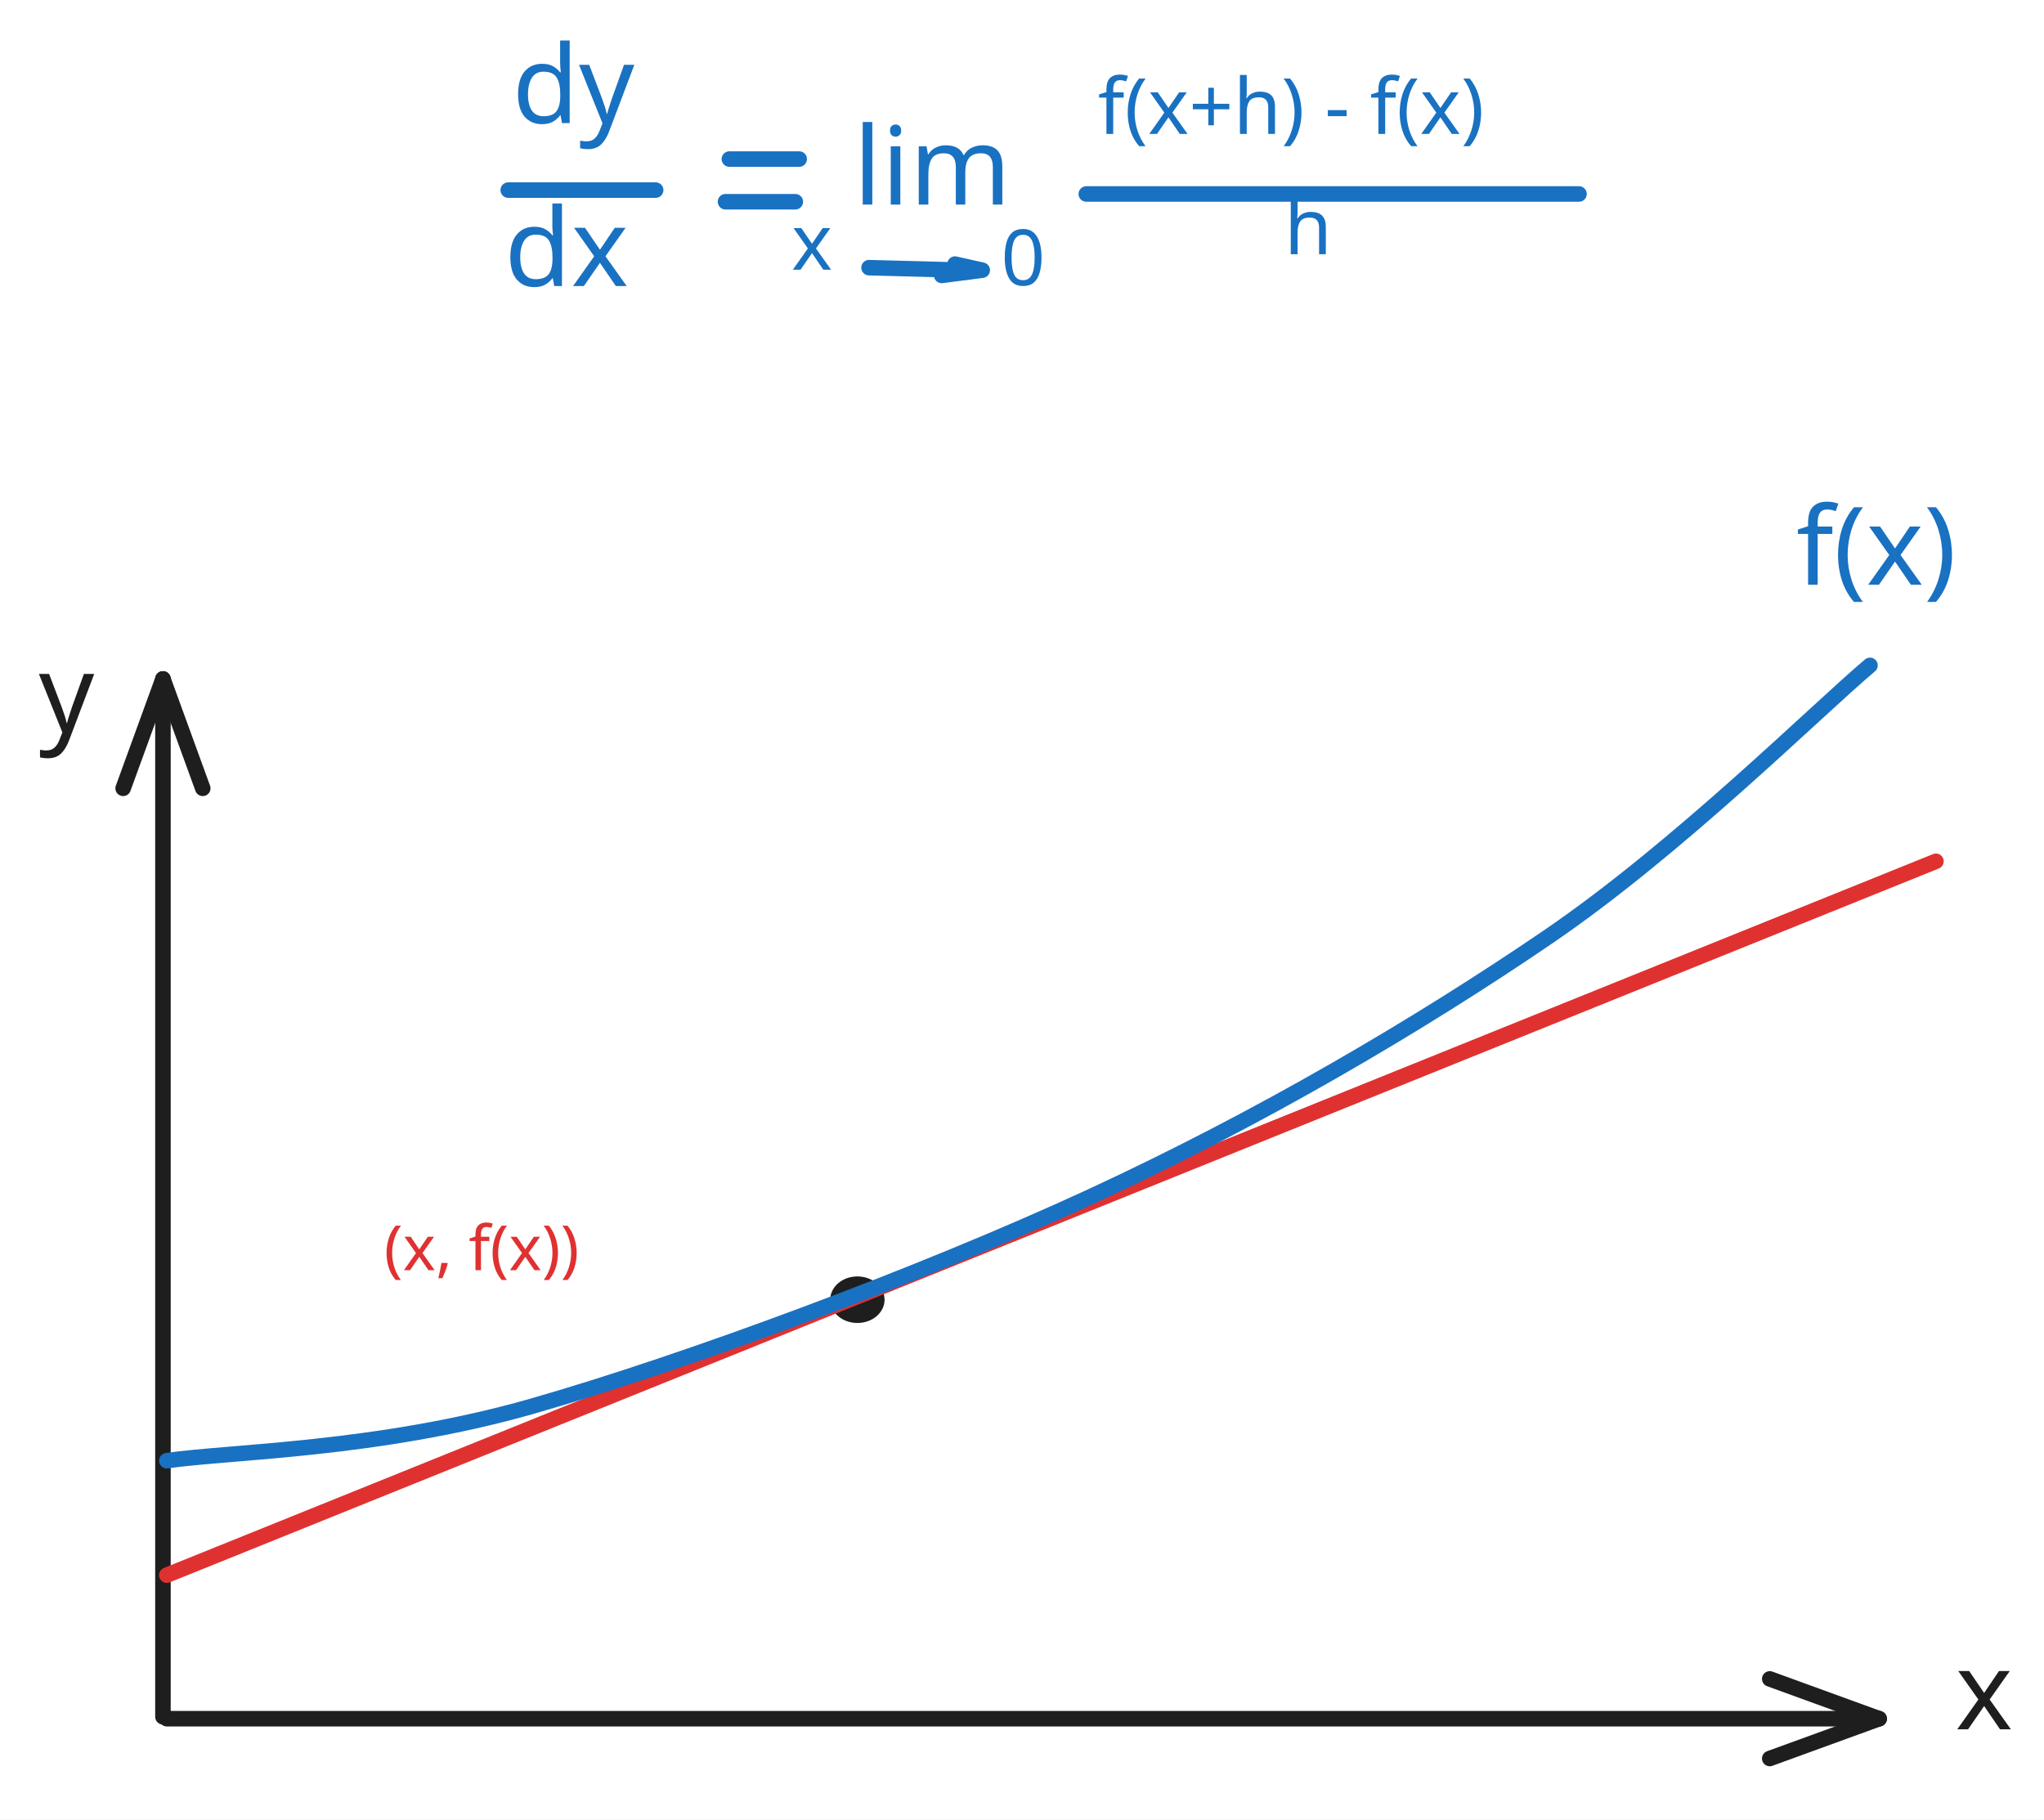
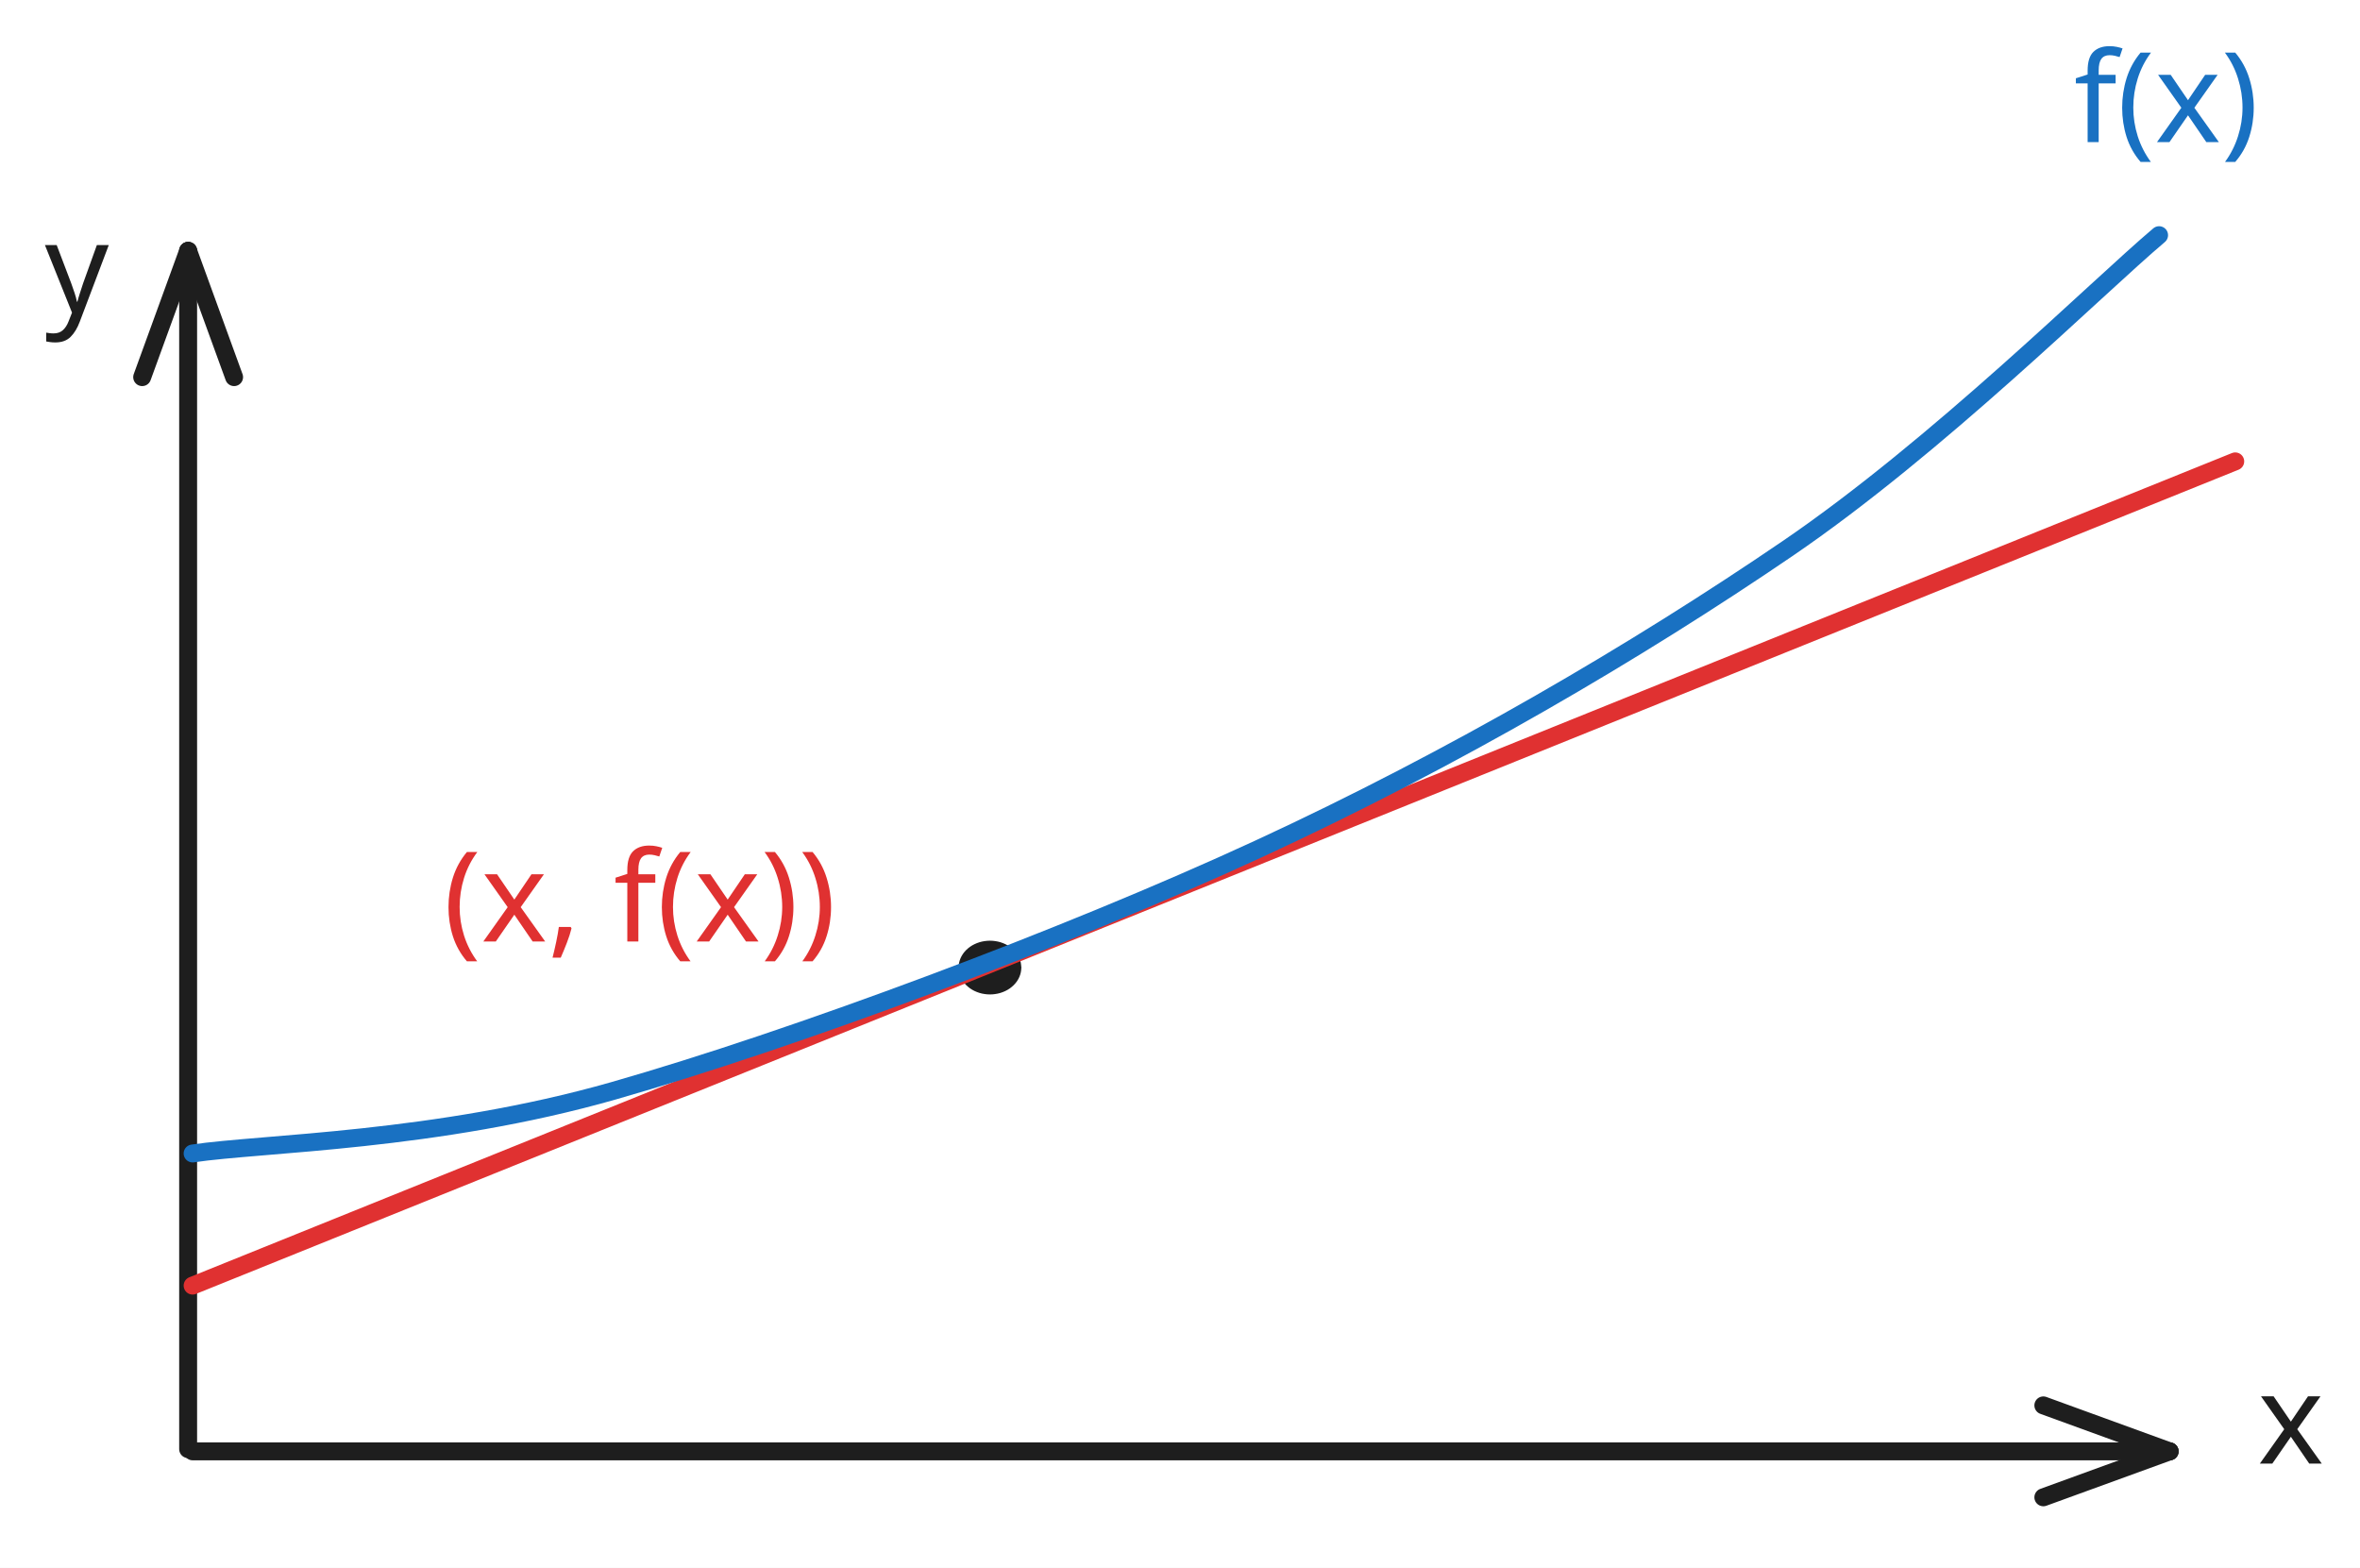
- <svg xmlns="http://www.w3.org/2000/svg" version="1.1" viewBox="0 0 526.852 469" width="526.852" height="469">
+ <svg xmlns="http://www.w3.org/2000/svg" version="1.1" viewBox="0 0 526.852 350" width="526.852" height="350">
  
-   eyJ2ZXJzaW9uIjoiMSIsImVuY29kaW5nIjoiYnN0cmluZyIsImNvbXByZXNzZWQiOnRydWUsImVuY29kZWQiOiJ4nO2caVPbyFx1MDAxNoa/8ytcXMyXpG6s9L6k6tYtMFx1MDAxMHCAsFx1MDAwNDC+NUVcdEu2NZYlI8l4mcp/n5YhbnmRLYht7EygiqVb6m6pz6P3nNMt/72Vy21HvZa9/Sm3bXcrputYgdnZ/lx1MDAxMJc/2kHo+J6qQoP/Q79cdTAwMWRUXHUwMDA2R9ajqFx1MDAxNX76+LFpXHUwMDA2XHI7arlmxTZcdTAwMWWdsG26YdS2XHUwMDFj36j4zY9OZDfD/8U/T82m/d+W37SiwNCd5G3LifzgqS/btZu2XHUwMDE3har1/6v/c7m/XHUwMDA3P1x1MDAxM6Mzg8B/XHUwMDFh2KBYXHUwMDBmjsnxwlPfXHUwMDFijFx1MDAxMzKGMENcdTAwMTTC4Vx1MDAxMU64p7qKbEtVV9VwbV1cdTAwMTNcdTAwMTdtW1x1MDAwZW99vuw90EvcI7BTbO7te191r1XHdS+jnjtcdTAwMThR6KtcdTAwMGLRdWFcdTAwMTT4XHL7xrGiuqolY+VpZ1x1MDAwNX67VvfsML5yMCz1W2bFiXrxNVx1MDAwMF1qerVBXHUwMDFiuqRcdTAwMWJPXHUwMDBlZcjgkjNcdKREXHUwMDFj8WFtfH5cdTAwMWVjxFxySVx1MDAwNcBcdTAwMTRcdTAwMDAg8di4XG6+q+ZAjetcdTAwMGZox996ZPdmpVFTw/Os4TFRYHphy1xm1Ezp4zrPV6xHVbedWj2Kh8a4QXWH9uC2M8xcdTAwMDREXGbokcS9tI6sweT/qe91oMzmKD7Da7tu8oZ51vNcclx1MDAxYqm4jyv2XHUwMDEzdqSbarcs82nOISdcdTAwMTBRgVx0XHUwMDExSE+R63iN8eZcXL/SmGImYWRcdTAwMDbRruNZjldcdTAwMWI/xfaslFx1MDAxYddcZqOC32w6kVx1MDAxYcaZ73jR+Fx1MDAxMYN2d2JcdTAwMWKv2+bERauWk3XjMLTiXHUwMDE2NTvxl/4rp2dm8M/w7z8/zD86P5hCfcpW8vf3XHUwMDBmL0RcdTAwMTVcdD5e+oNVzDhlmFJtXHUwMDE181DtX5dw7cZqmMQ//bJvt89cdTAwMWJO52DtUcXzUCUrQJVcdTAwMTBoYIokgZAzwiHTXVxy2dUjf+ZcdTAwMTZcblwipXqk6sftW3ArXHUwMDAx0U/z39wmXHUwMDBlSJ/UsdMzMVx1MDAxY9ndaFx1MDAxYcJcdTAwMTCMXHUwMDE3XHUwMDBl1Vx1MDAxNkLFr1B6m1x1MDAxOWFYtJyDronokXv97ero5O7hpmi+XHUwMDA2YbRChDFIXCIsNDpPXGYrYVtcdTAwMTTDf1SrXHUwMDE1WZGT/EJsUFwiXHUwMDA0Ujqqb/aQXFw8IbmQXHUwMDExKCiC5E3ZjYfLXsNu1feiS6dvXHUwMDBmXHUwMDE0ZKT0wGw6bnzf9SVcdTAwMGZcZvdTPFx1MDAxYiNFO65Ti+1327Wro4ZcdTAwMWQ5yiNcdTAwMWRWR35L11ZUXHUwMDE3puPZweQt8Vx1MDAwM6fmeKb7bbI7dWX24Y/JgEZiiu7N0I5r41x1MDAwYpGvwlx1MDAwZqdcbihcdTAwMDRcXGk1lzg7fueXnbsqPjm+Z51vhYeydVxcMXtH641cdTAwMWZcdTAwMDaIzMRcdTAwMGZcdTAwMTO2fPyQISikLFx1MDAxYnxYXCKJXHUwMDA1xlq2fnn2uqtlr7tY9mzXdVqhPVX9UGqwKVx1MDAwNCdE+UdcdTAwMWHQefhdttEuaeT79OL8Xnabtc9fiuTbeuOHOKYz8SNcdTAwMDQsXGa/8WM0fpPYwUl3lXDMXHUwMDExlVCbwFx1MDAwNnA30zBcdTAwMDfmO01cdTAwMTRcdTAwMTI3elxcXHUwMDE1XGKAyjD5XHUwMDBizPL4Urh+/Wv3xjrvPJzsl0Hx85fOa8zy7eKqSVVgJJNZ2lx1MDAwMENcZl9nloSyKXYpyLhhKlx1MDAwN1x1MDAxMqpj5ZvqgbpMsblx1EjdYoMoPYnxV17Nnz5lK/n7pZ5cdTAwMWJn44VDRilcdTAwMTJcdTAwMTJLhrOnKbmD7/oy4OwxKH+5KD7+1a3Vb9acUVx1MDAwNuVs6aBURTVcdTAwMDBypIyTSDk2slx1MDAwNUHKjfghXHUwMDAwhURASEH09eukJTCAQFx1MDAxMHOsSGFCcu32/PDomGpcdTAwMDCRRPpmXHUwMDAzlGWaR1x1MDAwN5lcdTAwMDFcdTAwMTjlQFxu9VxcpFRdVFZcdTAwMGbvXfdDrvqu+/79aj29Kd1m8vgge1x1MDAxNbM4lVmlqVhyXHUwMDE1VGdGNuhcdTAwMTUuKoeXtsd3zu3H41x1MDAwN3Ji18GaIyvFbFllXHUwMDA0ZvP21K2qoNdcdTAwMTGLhUEhZupe82zhllxuzTBn9F+U6oiJWC2Hoz0uM+FcdTAwMDHTXVsslG5KTLIvXHUwMDE5XFxcdTAwMTRcblE5bPn+weN10L4rdlx1MDAwZm/DnTVnkFE0k0HOMkZcXD/DoJJEzKFqPlx1MDAxYoPKa6JSQbD5XG6ZXHUwMDFkQmvFXHRHa8FcdTAwMTnH1OAyPeFPKVwiXFx5r9n91ibYL/WL7pmD2bHv7Fx1MDAxZNRCX1x1MDAxOdi6XHUwMDAzXGJnXHUwMDAziFYhgpPYTcl4XGJcdTAwMDaV8r3pwvqrofvFXHUwMDAzSz2DY4dvJX+/VFx1MDAxZFx1MDAxM4+nMTg5w1x1MDAwNEgqsovjle9cdTAwMWZcdTAwMTOT5Ntfr1x1MDAwM6fRXHUwMDBmqemdXaw9m7NcdTAwMTfjlNe4dDaRNDBWoWRGbZQqylKh5WalJX9SXHUwMDFhV7xcdTAwMWVgLXhBIE1cdTAwMWFcdTAwMTONjUuj4FxiMFwiWXZpdM+v7vZcdTAwMWLBtevutvK3ZXFfPa16a45cdTAwMWZcdTAwMDdijjTKpeNcdTAwMDczSSOmSlx1MDAxYzFAm1x1MDAxOVx1MDAxNf7i2lxif0pcdTAwMWLT6CSpS3VcdTAwMThTgVSEklx1MDAxZE6y16xcdTAwMWXv7qNcdTAwMWE66lx1MDAxN9vtk06T796vPZz8zbUxXHUwMDFinFx1MDAxMFx1MDAxMEnpXHUwMDFi7yz7XHLnMuBMc1xcSfpqXGJcdTAwMTZcYlFcdTAwMGVo9lx1MDAxNUv6Ob93pVx1MDAwZak1XHUwMDE4Zf1cdTAwMDPzXHUwMDBl3fesdaeTzPFcXPHypVx1MDAxM3ODcckyJlYhxVx1MDAwNFEgNlx1MDAxNNNXea6u01xcres60uFS86qJpa8xXHUwMDAyXHUwMDE5jNfigMhcdTAwMGUgKbOCaJhR6aGUr95cdTAwMTUuSPH6bN3TOnzORjJcdTAwMGUzbiT7XHUwMDE5eSRcdTAwMDZTrlxiwFP3caJcdFx1MDAwNDkhXHUwMDAycLn5oSNcdTAwMTgpnbWTLLfirWS5l+JcdTAwMDdf5Zzi9HVccoJcdTAwMDVcdTAwMTFcYoPsS4u9rnVfdsuX5cOwb1x1MDAxN3d2z7o1r7Du+JE5+Fx1MDAwMWhcdTAwMTDGXHUwMDA0hVx1MDAxY1KeXFyDX2zqXHUwMDA2XG5cZqDyleNcdTAwMWRcdTAwMDFcZk3ZWYZcZoliRNWMIM4wSrwr8UwloSqyZFx1MDAxMv/Ou66h+4pUkENcYo+thFx1MDAwYiC5nqXB6Vx1MDAwNieUqNlcdTAwMTOMqCkmkMxrT1x1MDAwNU083khPhCRcZkp1drI9ZFx1MDAwMEBcdTAwMDBQ2qLsXHUwMDA1xlHN3PGlmuDT+Fx1MDAxOJFCaVx1MDAwNKNQXHUwMDAyVTl3fFxiXHUwMDE5kCHVXHUwMDFjpyRcdTAwMTYvPuK+54GyZlx1MDAwMiWVglx1MDAwMyUmXHUwMDE4LsifXHUwMDE3qd5cdTAwMDRcdTAwMTaAKsZfsFx1MDAwMdEyW1el0zKv71x1MDAxZIGiXHUwMDE1iVx1MDAxYn7krPtOXHT1hJrjTaDle1x1MDAxM8qap79cdTAwMTEy6UlA9cBcdTAwMWFcZvRf5EuA1bpcdTAwMTJgsZ5EaiSdvj5cdTAwMWJvXqNcdTAwMWNmX1x1MDAwMjo+uKrTfXaw8/h42+uX2Vx1MDAxMSj9VVtz8lx1MDAxNFOzyaPLX56VwpCcsJT9XHUwMDExU+jjXHUwMDAwQUAl2fz9XHUwMDExmemrvuv+p/4+l8+9yW6laV0v07+XqfktJbpcXPkjUGdR5lG50ztcdTAwMTV9v3R27pfarc/7lUOGLkprT+Wc9Fx1MDAxNlr+riWY2H6Unn2mXGbA+NNcdTAwMDA2XHUwMDEzxV/ce09M4djxP+WtztBMzOK3ZSjJXHUwMDFlfVvNxo71kC/Bw7uTUj9/8Vx1MDAxMN5V1z37LObuaVpcdTAwMDGe0MAq9KFZRTOOZ5CUfPPTz5k1s75anayvRlx1MDAxYlx0mPVcdTAwMTKzVHEzz74ye71XOHX372/7t93Crl0rnqOvnXXPfc37XHUwMDE0XHUwMDEwibN9YM98+GZ/XG5cYtYoJd5+mVx1MDAxMitKNHBXXHUwMDE3kOD6YSTaTNBzyfffyrlI5ZQjean8/MRcdTAwMTZcdTAwMWHdoZhnYt5cdTAwMTl4/F05PDfblTC5wSnK2tIkfeu5kW2z1bqM1KxcdTAwMGatR1mfYz0/S/Vcctx+dOzO7tS3+OOv7a1nXHUwMDEzi1x1MDAxZlx09sBcdTAwMTS/b33/XHUwMDA3XHUwMDAw3dKZIn0=
+   eyJ2ZXJzaW9uIjoiMSIsImVuY29kaW5nIjoiYnN0cmluZyIsImNvbXByZXNzZWQiOnRydWUsImVuY29kZWQiOiJ4nO2Z62/aSFx1MDAxMMC/569A9EsrJe6+11vpdGpo2oY8eim55tpTVTl4gT2M7dhLgFT532/tUNaYZyNK0t6BxGNmXHUwMDFmszvz88zaX3cqlapcdTAwMWXFsvqiUpXDplx1MDAxNyg/8Vx1MDAwNtXdTH4tk1RFoVGh/H9cdTAwMWH1k2besqN1nL54/rznJV2p48BrSudapX0vSHXfV5HTjHrPlZa99Pfs89Tryd/iqOfrxLGT7Elf6Si5m0tcdTAwMDayJ0OdmtH/Nv8rla/5Z8E6L0miO8NysTWOibLwNFxuczshY1xiM0QhnLRQ6SszlZa+UbeMudJqMlHVVzx+01x1MDAxOF3RXHUwMDA2XHUwMDFlXHUwMDExOKj3Xlx1MDAxZITv7KwtXHUwMDE1XHUwMDA0XHI9XG5yi9LILMTqUp1EXXmhfN0xWlKSL+qVRP12J5RptnIwkUax11R6lK1cdTAwMDFYqVx1MDAxN7bzMaxkmDmHMuRwwZlcdTAwMDBCII74RJv138NcdTAwMThxR1BcdTAwMTdgXG5cdTAwMDBcdTAwMTC4ZFctXG6MXHUwMDBmjF1PoMze1rJLr9ltXHUwMDFi80J/0kYnXpjGXmI8ZdtccsYrtlZ1pGp3dGZcdTAwMWHjXHUwMDBltVx1MDAxM8p821x1MDAxOWYuRFxmWEuyWeJDP3f+Z7vXiVx0m8OsR9hcdTAwMGaC4oaF/njDplx1MDAxNJeZ4qBcdTAwMTBHdqh+7Ht3PoecQERdTIiLrItcdTAwMDJcdTAwMTV2y8NcdTAwMDVRszsnTFLtJXpfhb5cbtvlLjL0XHUwMDE3aFx1MDAwMi/VtajXU9qY8UekQl1ukY/7MovxjvRmXHUwMDE2bUYu6sowxNmIlp3sZX9VrGfyP5Pfn3dXt97LXWi77Fx1MDAxNL9vd79cdTAwMTNV5PKy9Fx1MDAxYquYccowpTYqVqF68+Ev3L7wu1x1MDAxZYlOj1x1MDAwZWT/rKtcdTAwMDavXHUwMDFmPap4XHUwMDE1qmRcdTAwMGKoXHUwMDEyXHUwMDAyXHUwMDFkTJEgXHUwMDEwckY4ZHaqXHS71vIxt9AlQphLqr3cPlx1MDAwNLdcdTAwMDJcdTAwMTB7Nf+f20KDxU4tdV+LYS2Helx1MDAxZcJcdTAwMTCUhZNsXHUwMDBioeHXNfl2bYRh3Vevh1x1MDAxZaKHwYfzP1x1MDAwZk++XFxd1L37IIy2iDBcdTAwMDZFhF2Lzlx1MDAxZMMmsW2K4SetVlM0xSy/XHUwMDEwO5S4LjJ51G72hFxcPJNyISPQpVxiklx1MDAwN2U3M5fdh91WXHUwMDE06oa6kXlcdTAwMDaZkr72eirI9t0uOVx1MDAwZtxcdTAwMTeZN6ZEL1x1MDAwM9XO4rdcdTAwMWHI1nRga2Uq0olaR7HVNs1cdTAwMTSeXG5lMrslUaLaKvSC89npzMrk22/OgE7BRZdeKjNttlx1MDAxMHEv/PDCXHUwMDA0XG5cdTAwMDE3uZpcdTAwMGK8Pn5njcGXXHUwMDE2Pjm+ZIPz2tUn/7jpjVx1MDAwZVx1MDAxZjd+XHUwMDE4ILJcdTAwMTQ/TNiPx1x1MDAwZjkuhZStXHUwMDA3XHUwMDFmXHUwMDE2SGBcdTAwMTdjm7Z+efaG22VvuFn2ZFx1MDAxMKg4lXOzXHUwMDFmWnjYdF1OiKmPLKCr8Gv00T7p7t3Q92eXYthrvzmqk/PHjVx1MDAxZuKYLsWPXHUwMDEwsDH8ym0sfrPYwdlylXDMXHUwMDExXHUwMDE10IbAT8Dd0sDMw3deUihsdDkrXHUwMDEwXHUwMDAwTWDy71xiy+OGXHUwMDFiRJ13w1x1MDAwYv9scHVy8Fx01N9cdTAwMWNccu5cdTAwMTOWXHUwMDBmd66azVxujKxcdTAwMTWWXHUwMDEyYIjh/cKSUDYnLl1SXHUwMDBlTFNAQtNWPGg+MMt0f95z1JRus4co68TstWf8Z7vsXHUwMDE0v7+3cuNcdTAwMGIzXHUwMDA3Z4xcdTAwMDNO8fqIcoW/3IiEs+vk09H7+vU/w3bn4pEjyqBYnjlcdTAwMThyhFx1MDAxMFx1MDAxMGBGuTmqsJJpm4HURVx1MDAwZVx1MDAwMFiAdWs3Zi6fiFx1MDAxNG7UbJlVY4BrLuBcdTAwMDXLfnTt9nS4W2k9XHUwMDFkPnu23Vx1MDAxYW7OtD/0XHUwMDFjxcrCSVx1MDAxZMdcdFx1MDAxNtxcdTAwMWOX16YxXHUwMDE51d433zZkyF+eyevjK3JcIjvgkdMo3OVcdJNcdTAwMTG4Xlx1MDAxZGe2qonux1widlx1MDAxZGpcdTAwMDLc7DVfXHUwMDBmRnPowpzR/9BNjIyI7XI4PeMmXHUwMDEwXFxUtVx1MDAxMrDsXobApoBf/7ndh1e10+Dg8uPNx2FtX7brZ+jdoPbIXHUwMDE5XFz1MEDg9Z7brUZw+cNcdTAwMDBsgbJP7sDsTUQgXHUwMDEwgoCKXHI8uPtcdTAwMTYkNkzQWHK7ZSx/8XpWkGLzPUhWdUDYnerB3FU9cLlkxnRVl0LI5V1MtC2qsnfGg1S9OG5o4/VJ9JjoU/74imo3sHqt5GB/7s287FXdXHUwMDE5h1h2SZB5KN7u3P5cdTAwMGK6IVx1MDAxZVxyIn0=
  <defs>
    <style class="style-fonts">
      @font-face {
-         font-family: "Virgil 3 YOFF";
-         src: url("https://file%2B.vscode-resource.vscode-cdn.net/c%3A/Users/ajani/.vscode/extensions/pomdtr.excalidraw-editor-3.7.4/public//dist/excalidraw-assets/Virgil 3 YOFF.woff2");
+         font-family: "Virgil";
+         src: url("https://file%2B.vscode-resource.vscode-cdn.net/c%3A/Users/ajani/.vscode/extensions/pomdtr.excalidraw-editor-3.7.4/public//dist/excalidraw-assets/Virgil.woff2");
      }
      @font-face {
        font-family: "Cascadia";
        src: url("https://file%2B.vscode-resource.vscode-cdn.net/c%3A/Users/ajani/.vscode/extensions/pomdtr.excalidraw-editor-3.7.4/public//dist/excalidraw-assets/Cascadia.woff2");
      }
      @font-face {
        font-family: "Assistant";
        src: url("https://file%2B.vscode-resource.vscode-cdn.net/c%3A/Users/ajani/.vscode/extensions/pomdtr.excalidraw-editor-3.7.4/public//dist/excalidraw-assets/Assistant-Regular.woff2");
      }
    </style>
  </defs>
-   <rect x="0" y="0" width="526.852" height="469" fill="#ffffff" />
+   <rect x="0" y="0" width="526.852" height="350" fill="#ffffff" />
  <g stroke-linecap="round">
-     <g transform="translate(42 442.5) rotate(0 0 -133.75)">
+     <g transform="translate(42 323.5) rotate(0 0 -133.75)">
      <path d="M0 0 C0 -65.96, 0 -131.92, 0 -267.5 M0 0 C0 -96.78, 0 -193.56, 0 -267.5" stroke="#1e1e1e" stroke-width="4" fill="none" />
    </g>
-     <g transform="translate(42 442.5) rotate(0 0 -133.75)">
+     <g transform="translate(42 323.5) rotate(0 0 -133.75)">
      <path d="M10.26 -239.31 C7.73 -246.26, 5.2 -253.21, 0 -267.5 M10.26 -239.31 C6.55 -249.51, 2.84 -259.71, 0 -267.5" stroke="#1e1e1e" stroke-width="4" fill="none" />
    </g>
-     <g transform="translate(42 442.5) rotate(0 0 -133.75)">
+     <g transform="translate(42 323.5) rotate(0 0 -133.75)">
      <path d="M-10.26 -239.31 C-7.73 -246.26, -5.2 -253.21, 0 -267.5 M-10.26 -239.31 C-6.55 -249.51, -2.84 -259.71, 0 -267.5" stroke="#1e1e1e" stroke-width="4" fill="none" />
    </g>
  </g>
  <mask />
  <g stroke-linecap="round">
-     <g transform="translate(43 443) rotate(0 220.6765 0)">
+     <g transform="translate(43 324) rotate(0 220.6765 0)">
      <path d="M0 0 C108.65 0, 217.3 0, 441.35 0 M0 0 C166.85 0, 333.7 0, 441.35 0" stroke="#1e1e1e" stroke-width="4" fill="none" />
    </g>
-     <g transform="translate(43 443) rotate(0 220.6765 0)">
+     <g transform="translate(43 324) rotate(0 220.6765 0)">
      <path d="M413.16 10.26 C420.1 7.73, 427.04 5.21, 441.35 0 M413.16 10.26 C423.82 6.38, 434.48 2.5, 441.35 0" stroke="#1e1e1e" stroke-width="4" fill="none" />
    </g>
-     <g transform="translate(43 443) rotate(0 220.6765 0)">
+     <g transform="translate(43 324) rotate(0 220.6765 0)">
      <path d="M413.16 -10.26 C420.1 -7.73, 427.04 -5.21, 441.35 0 M413.16 -10.26 C423.82 -6.38, 434.48 -2.5, 441.35 0" stroke="#1e1e1e" stroke-width="4" fill="none" />
    </g>
  </g>
  <mask />
-   <g transform="translate(10 167) rotate(0 6.774414 17.5)">
+   <g transform="translate(10 48) rotate(0 6.774414 17.5)">
    <text x="0" y="0" font-family="Segoe UI Emoji" font-size="28px" fill="#1e1e1e" text-anchor="start" style="white-space: pre;" direction="ltr" dominant-baseline="text-before-edge">y</text>
  </g>
-   <g transform="translate(504 424) rotate(0 6.425781 17.5)">
+   <g transform="translate(504 305) rotate(0 6.425781 17.5)">
    <text x="0" y="0" font-family="Segoe UI Emoji" font-size="28px" fill="#1e1e1e" text-anchor="start" style="white-space: pre;" direction="ltr" dominant-baseline="text-before-edge">x</text>
  </g>
-   <g stroke-linecap="round" transform="translate(215 330) rotate(0 6 5)">
+   <g stroke-linecap="round" transform="translate(215 211) rotate(0 6 5)">
    <path d="M12 5 C12 5.29, 11.97 5.58, 11.91 5.87 C11.85 6.15, 11.76 6.44, 11.64 6.71 C11.52 6.98, 11.37 7.25, 11.2 7.5 C11.02 7.75, 10.82 7.99, 10.6 8.21 C10.37 8.44, 10.12 8.64, 9.86 8.83 C9.59 9.02, 9.3 9.19, 9 9.33 C8.7 9.47, 8.38 9.6, 8.05 9.7 C7.73 9.8, 7.38 9.87, 7.04 9.92 C6.7 9.97, 6.35 10, 6 10 C5.65 10, 5.3 9.97, 4.96 9.92 C4.62 9.87, 4.27 9.8, 3.95 9.7 C3.62 9.6, 3.3 9.47, 3 9.33 C2.7 9.19, 2.41 9.02, 2.14 8.83 C1.88 8.64, 1.63 8.44, 1.4 8.21 C1.18 7.99, 0.98 7.75, 0.8 7.5 C0.63 7.25, 0.48 6.98, 0.36 6.71 C0.24 6.44, 0.15 6.15, 0.09 5.87 C0.03 5.58, 0 5.29, 0 5 C0 4.71, 0.03 4.42, 0.09 4.13 C0.15 3.85, 0.24 3.56, 0.36 3.29 C0.48 3.02, 0.63 2.75, 0.8 2.5 C0.98 2.25, 1.18 2.01, 1.4 1.79 C1.63 1.56, 1.88 1.36, 2.14 1.17 C2.41 0.98, 2.7 0.81, 3 0.67 C3.3 0.53, 3.62 0.4, 3.95 0.3 C4.27 0.2, 4.62 0.13, 4.96 0.08 C5.3 0.03, 5.65 0, 6 0 C6.35 0, 6.7 0.03, 7.04 0.08 C7.38 0.13, 7.73 0.2, 8.05 0.3 C8.38 0.4, 8.7 0.53, 9 0.67 C9.3 0.81, 9.59 0.98, 9.86 1.17 C10.12 1.36, 10.37 1.56, 10.6 1.79 C10.82 2.01, 11.02 2.25, 11.2 2.5 C11.37 2.75, 11.52 3.02, 11.64 3.29 C11.76 3.56, 11.85 3.85, 11.91 4.13 C11.97 4.42, 11.98 4.86, 12 5 C12.02 5.14, 12.02 4.86, 12 5" stroke="none" stroke-width="0" fill="#1e1e1e" />
    <path d="M12 5 C12 5.29, 11.97 5.58, 11.91 5.87 C11.85 6.15, 11.76 6.44, 11.64 6.71 C11.52 6.98, 11.37 7.25, 11.2 7.5 C11.02 7.75, 10.82 7.99, 10.6 8.21 C10.37 8.44, 10.12 8.64, 9.86 8.83 C9.59 9.02, 9.3 9.19, 9 9.33 C8.7 9.47, 8.38 9.6, 8.05 9.7 C7.73 9.8, 7.38 9.87, 7.04 9.92 C6.7 9.97, 6.35 10, 6 10 C5.65 10, 5.3 9.97, 4.96 9.92 C4.62 9.87, 4.27 9.8, 3.95 9.7 C3.62 9.6, 3.3 9.47, 3 9.33 C2.7 9.19, 2.41 9.02, 2.14 8.83 C1.88 8.64, 1.63 8.44, 1.4 8.21 C1.18 7.99, 0.98 7.75, 0.8 7.5 C0.63 7.25, 0.48 6.98, 0.36 6.71 C0.24 6.44, 0.15 6.15, 0.09 5.87 C0.03 5.58, 0 5.29, 0 5 C0 4.71, 0.03 4.42, 0.09 4.13 C0.15 3.85, 0.24 3.56, 0.36 3.29 C0.48 3.02, 0.63 2.75, 0.8 2.5 C0.98 2.25, 1.18 2.01, 1.4 1.79 C1.63 1.56, 1.88 1.36, 2.14 1.17 C2.41 0.98, 2.7 0.81, 3 0.67 C3.3 0.53, 3.62 0.4, 3.95 0.3 C4.27 0.2, 4.62 0.13, 4.96 0.08 C5.3 0.03, 5.65 0, 6 0 C6.35 0, 6.7 0.03, 7.04 0.08 C7.38 0.13, 7.73 0.2, 8.05 0.3 C8.38 0.4, 8.7 0.53, 9 0.67 C9.3 0.81, 9.59 0.98, 9.86 1.17 C10.12 1.36, 10.37 1.56, 10.6 1.79 C10.82 2.01, 11.02 2.25, 11.2 2.5 C11.37 2.75, 11.52 3.02, 11.64 3.29 C11.76 3.56, 11.85 3.85, 11.91 4.13 C11.97 4.42, 11.98 4.86, 12 5 C12.02 5.14, 12.02 4.86, 12 5" stroke="#1e1e1e" stroke-width="2" fill="none" />
  </g>
  <g stroke-linecap="round">
-     <g transform="translate(43 406) rotate(0 228 -92)">
+     <g transform="translate(43 287) rotate(0 228 -92)">
      <path d="M0 0 C144.18 -58.18, 288.36 -116.36, 456 -184 M0 0 C149.03 -60.13, 298.06 -120.27, 456 -184" stroke="#e03131" stroke-width="4" fill="none" />
    </g>
  </g>
  <mask />
-   <g transform="translate(99 314.9179) rotate(0 23.51751 10.04107)">
-     <text x="0" y="0" font-family="Segoe UI Emoji" font-size="16.066px" fill="#e03131" text-anchor="start" style="white-space: pre;" direction="ltr" dominant-baseline="text-before-edge">(x, f(x))</text>
+   <g transform="translate(99 188.4589) rotate(0 41.00195 17.5)">
+     <text x="0" y="0" font-family="Segoe UI Emoji" font-size="28px" fill="#e03131" text-anchor="start" style="white-space: pre;" direction="ltr" dominant-baseline="text-before-edge">(x, f(x))</text>
  </g>
-   <g transform="translate(463 129) rotate(0 19.25684 17.5)">
+   <g transform="translate(463 10) rotate(0 19.25684 17.5)">
    <text x="0" y="0" font-family="Segoe UI Emoji" font-size="28px" fill="#1971c2" text-anchor="start" style="white-space: pre;" direction="ltr" dominant-baseline="text-before-edge">f(x)</text>
  </g>
-   <g transform="translate(132 10) rotate(0 15.01855 17.5)">
-     <text x="0" y="0" font-family="Segoe UI Emoji" font-size="28px" fill="#1971c2" text-anchor="start" style="white-space: pre;" direction="ltr" dominant-baseline="text-before-edge">dy</text>
-   </g>
  <g stroke-linecap="round">
-     <g transform="translate(131 49) rotate(0 19 0)">
-       <path d="M0 0 C12.3 0, 24.6 0, 38 0 M0 0 C13.8 0, 27.61 0, 38 0" stroke="#1971c2" stroke-width="4" fill="none" />
-     </g>
-   </g>
-   <mask />
-   <g transform="translate(130 52) rotate(0 14.66992 17.5)">
-     <text x="0" y="0" font-family="Segoe UI Emoji" font-size="28px" fill="#1971c2" text-anchor="start" style="white-space: pre;" direction="ltr" dominant-baseline="text-before-edge">dx</text>
-   </g>
-   <g stroke-linecap="round">
-     <g transform="translate(188 41) rotate(0 9 0)">
-       <path d="M0 0 C5.49 0, 10.98 0, 18 0 M0 0 C3.68 0, 7.35 0, 18 0" stroke="#1971c2" stroke-width="4" fill="none" />
-     </g>
-   </g>
-   <mask />
-   <g stroke-linecap="round">
-     <g transform="translate(187 52) rotate(0 9 0)">
-       <path d="M0 0 C4.04 0, 8.08 0, 18 0 M0 0 C5.64 0, 11.28 0, 18 0" stroke="#1971c2" stroke-width="4" fill="none" />
-     </g>
-   </g>
-   <mask />
-   <g transform="translate(220 31) rotate(0 18.83984 17.5)">
-     <text x="0" y="0" font-family="Segoe UI Emoji" font-size="28px" fill="#1971c2" text-anchor="start" style="white-space: pre;" direction="ltr" dominant-baseline="text-before-edge">lim</text>
-   </g>
-   <g transform="translate(204 54) rotate(0 7.329102 12.5)">
-     <text x="0" y="0" font-family="Segoe UI Emoji" font-size="20px" fill="#1971c2" text-anchor="start" style="white-space: pre;" direction="ltr" dominant-baseline="text-before-edge">x </text>
-   </g>
-   <g stroke-linecap="round">
-     <g transform="translate(224 68.99118) rotate(0 14.59151 0.5399056)">
-       <path d="M0 0 C10.46 0.27, 20.91 0.55, 28.44 0.75 M0 0 C10.53 0.28, 21.07 0.55, 28.44 0.75 M28.44 0.75 C25.22 1.16, 22 1.58, 18.72 2 M28.44 0.75 C25.25 1.16, 22.05 1.57, 18.72 2 M18.72 2 C22.09 1.57, 25.46 1.13, 29.18 0.65 M18.72 2 C22.47 1.52, 26.22 1.03, 29.18 0.65 M29.18 0.65 C27.21 0.21, 25.24 -0.23, 22.16 -0.92 M29.18 0.65 C26.76 0.11, 24.34 -0.44, 22.16 -0.92" stroke="#1971c2" stroke-width="4" fill="none" />
-     </g>
-   </g>
-   <mask />
-   <g transform="translate(258 58) rotate(0 5.390625 12.5)">
-     <text x="0" y="0" font-family="Segoe UI Emoji" font-size="20px" fill="#1971c2" text-anchor="start" style="white-space: pre;" direction="ltr" dominant-baseline="text-before-edge">0</text>
-   </g>
-   <g transform="translate(283 19) rotate(0 49.4873 12.5)">
-     <text x="0" y="0" font-family="Segoe UI Emoji" font-size="20px" fill="#1971c2" text-anchor="start" style="white-space: pre;" direction="ltr" dominant-baseline="text-before-edge">f(x+h) - f(x)</text>
-   </g>
-   <g stroke-linecap="round">
-     <g transform="translate(280 50) rotate(0 63.5 0)">
-       <path d="M0 0 C48.25 0, 96.5 0, 127 0 M0 0 C25.9 0, 51.8 0, 127 0" stroke="#1971c2" stroke-width="4" fill="none" />
-     </g>
-   </g>
-   <mask />
-   <g transform="translate(331 50) rotate(0 5.65918 12.5)">
-     <text x="0" y="0" font-family="Segoe UI Emoji" font-size="20px" fill="#1971c2" text-anchor="start" style="white-space: pre;" direction="ltr" dominant-baseline="text-before-edge">h</text>
-   </g>
-   <g stroke-linecap="round">
-     <g transform="translate(43 376.5) rotate(0 219.5 -102.5)">
+     <g transform="translate(43 257.5) rotate(0 219.5 -102.5)">
      <path d="M0 0 C15.67 -2.33, 54.33 -2.67, 94 -14 C133.67 -25.33, 194.33 -47.83, 238 -68 C281.67 -88.17, 322.5 -112.17, 356 -135 C389.5 -157.83, 425.17 -193.33, 439 -205 M0 0 C15.67 -2.33, 54.33 -2.67, 94 -14 C133.67 -25.33, 194.33 -47.83, 238 -68 C281.67 -88.17, 322.5 -112.17, 356 -135 C389.5 -157.83, 425.17 -193.33, 439 -205" stroke="#1971c2" stroke-width="4" fill="none" />
    </g>
  </g>
  <mask />
</svg>
